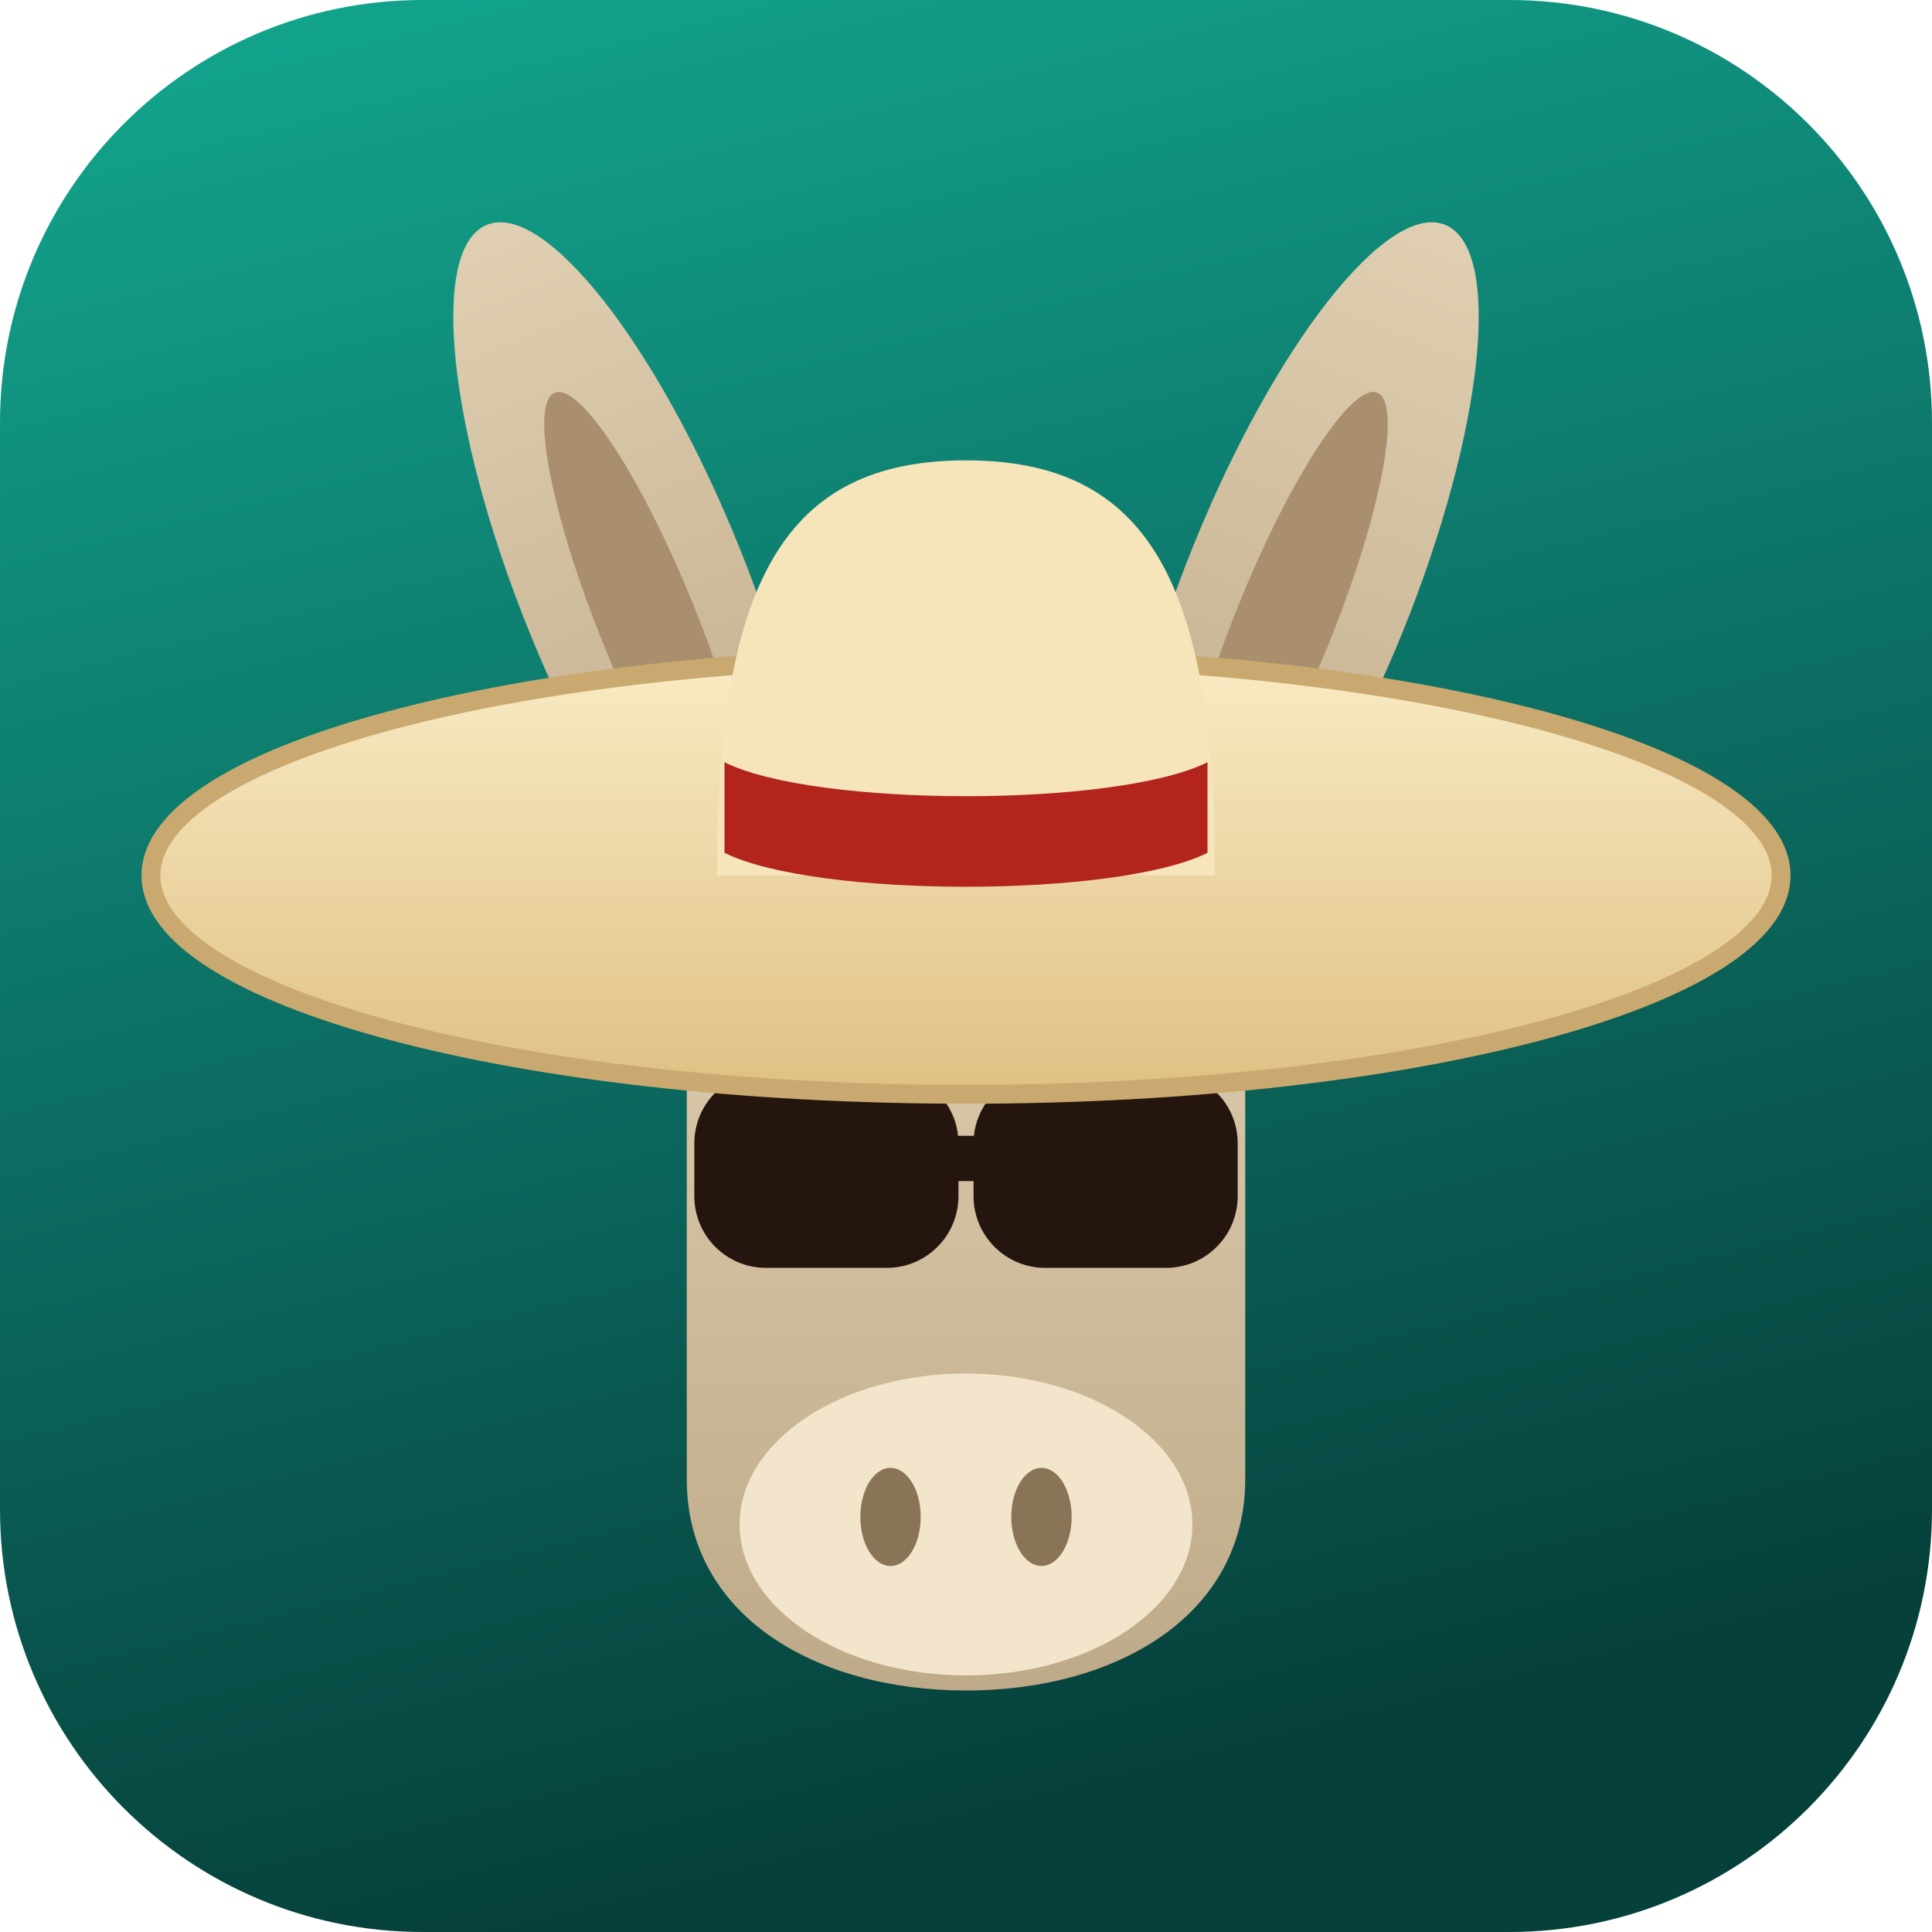
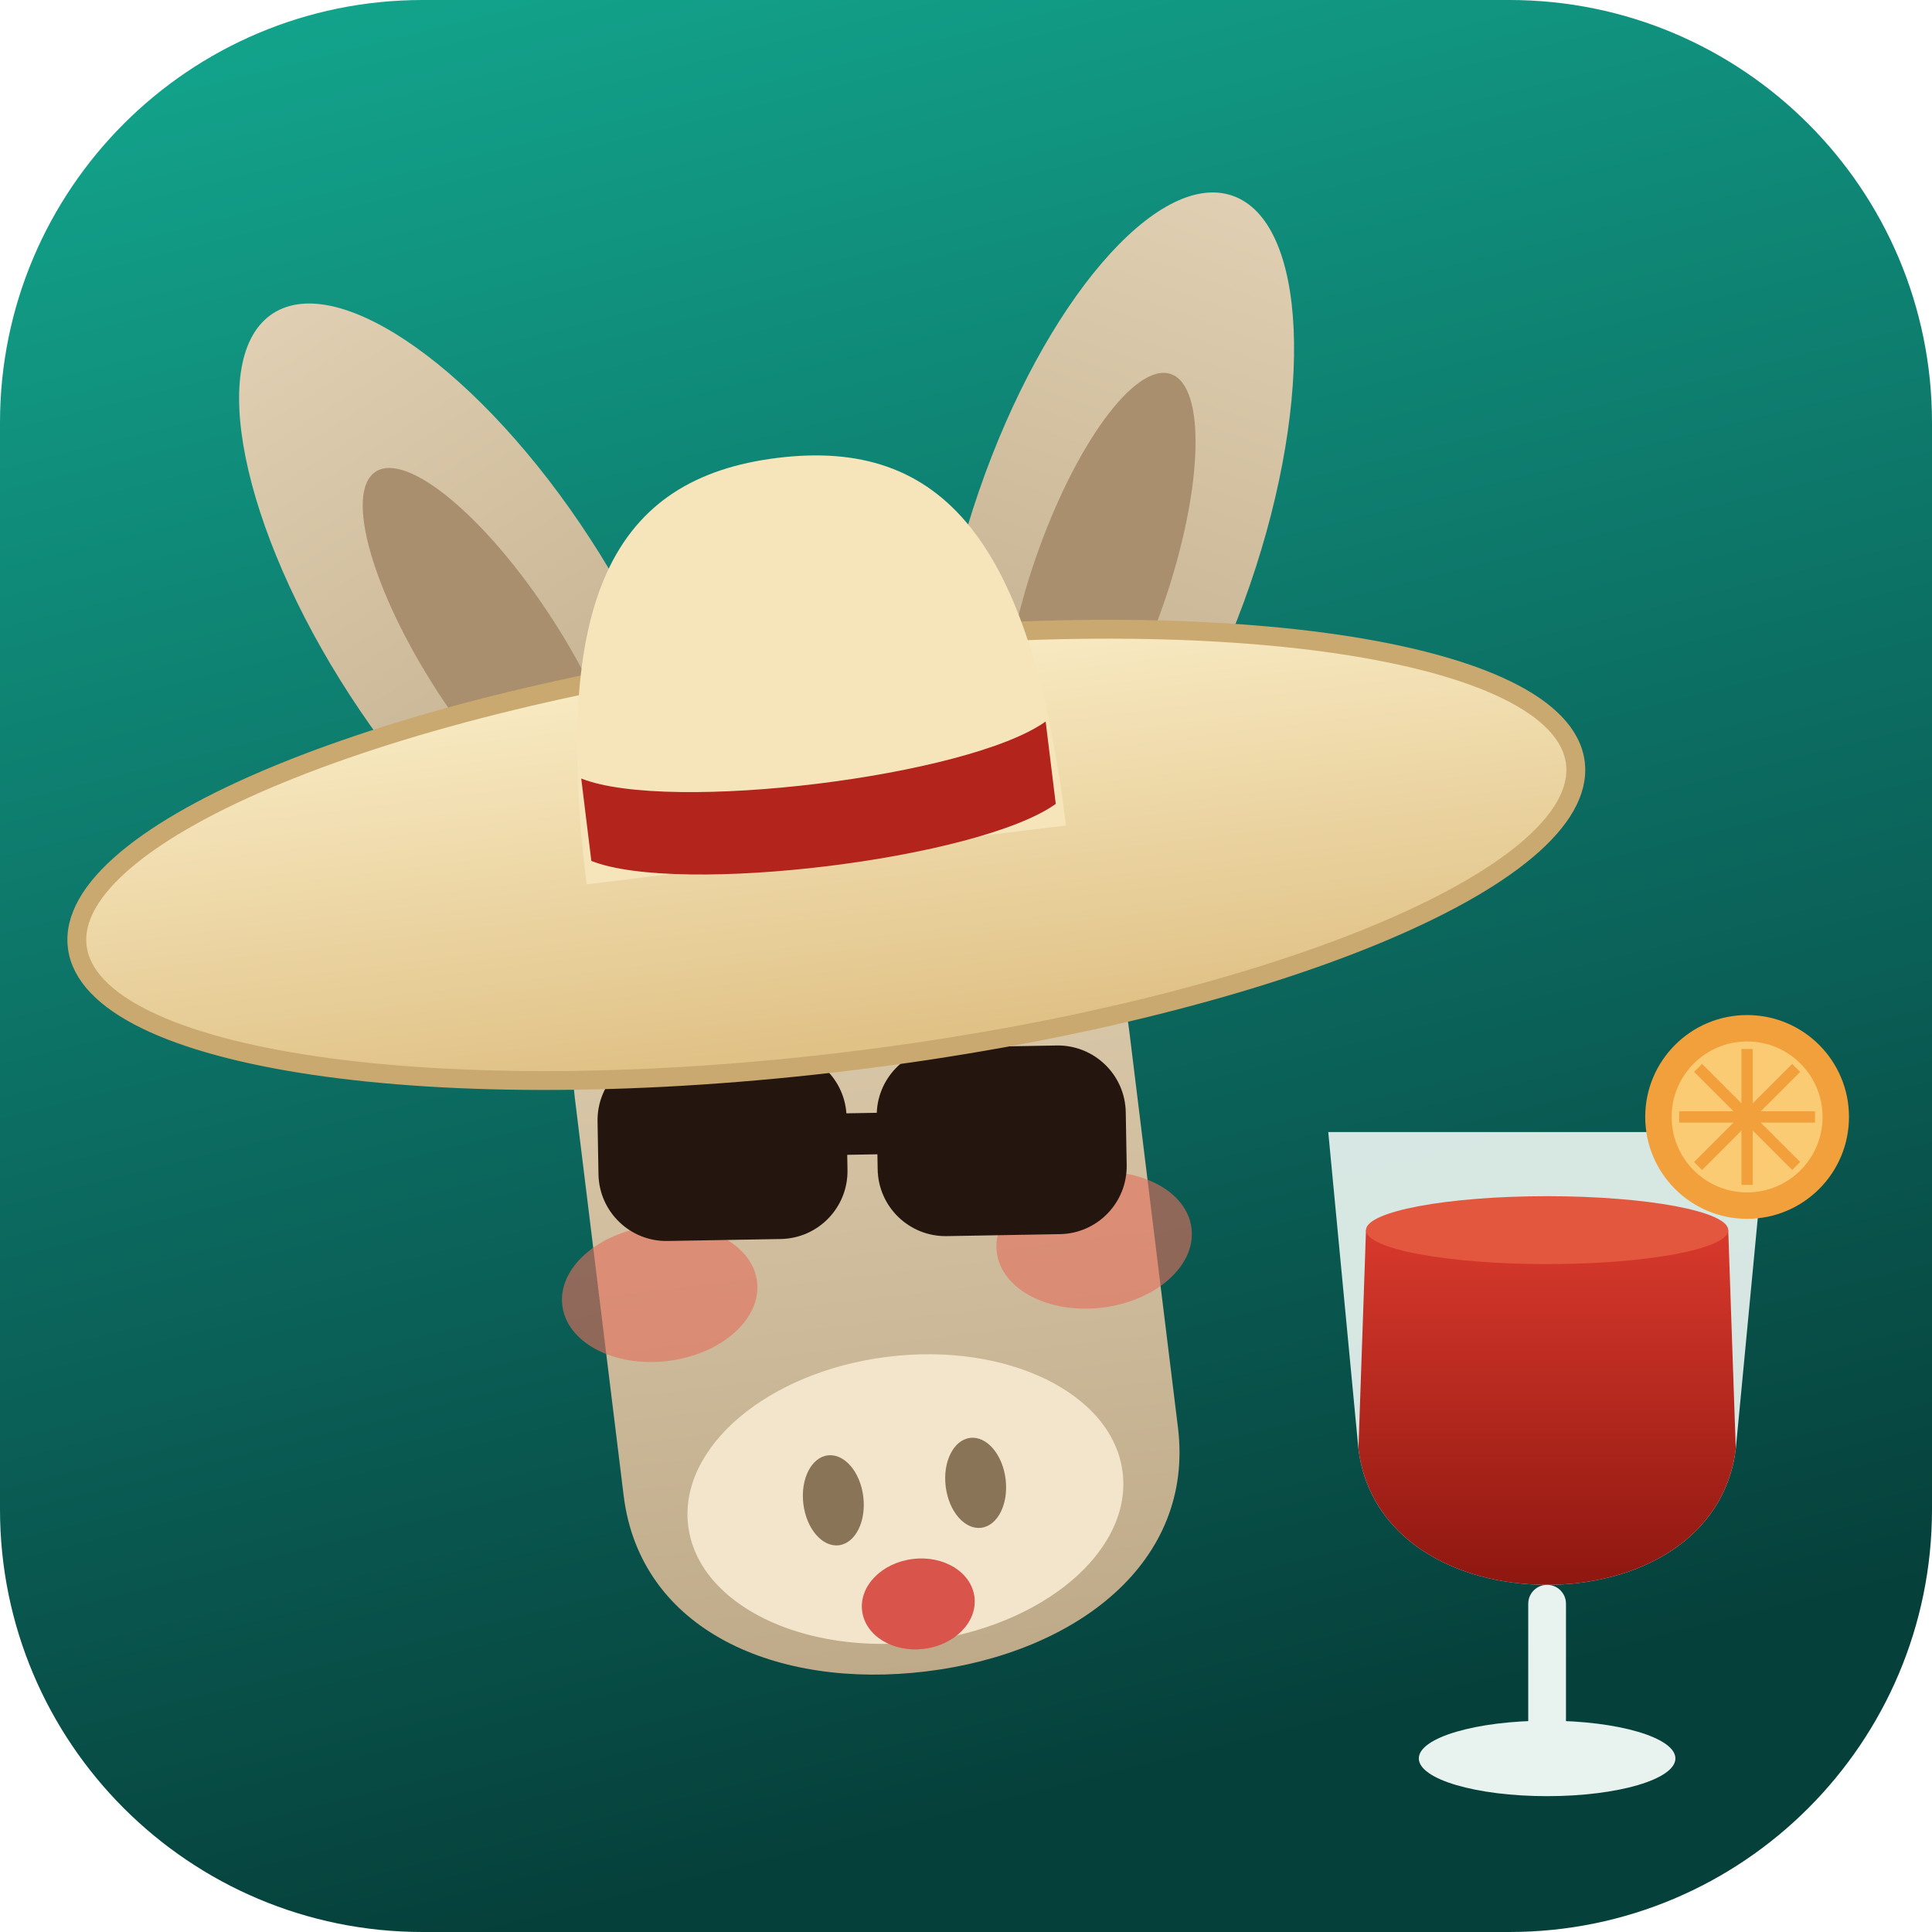
<svg xmlns="http://www.w3.org/2000/svg" width="512" height="512" viewBox="0 0 512 512" role="img" aria-label="Fiesta Siesta">
  <defs>
    <clipPath id="r">
      <rect x="0" y="0" width="512" height="512" rx="112" />
    </clipPath>
    <linearGradient id="sky" x1="0" y1="0" x2="0.25" y2="1">
      <stop offset="0%" stop-color="#13A88F" />
      <stop offset="55%" stop-color="#0C6E63" />
      <stop offset="100%" stop-color="#06403B" />
    </linearGradient>
    <linearGradient id="straw" x1="0" y1="0" x2="0" y2="1">
      <stop offset="0%" stop-color="#F9EBC4" />
      <stop offset="100%" stop-color="#DFC084" />
    </linearGradient>
    <linearGradient id="fur" x1="0" y1="0" x2="0" y2="1">
      <stop offset="0%" stop-color="#E0CFB2" />
      <stop offset="100%" stop-color="#BEAA88" />
    </linearGradient>
+     <linearGradient id="vino" x1="0" y1="0" x2="0" y2="1">
+       <stop offset="0%" stop-color="#D8392C" />
+       <stop offset="100%" stop-color="#8E1710" />
+     </linearGradient>
  </defs>
  <g clip-path="url(#r)">
    <rect width="512" height="512" fill="url(#sky)" />
-     <g fill="url(#fur)" transform="rotate(-22 168 156)">
-       <ellipse cx="168" cy="156" rx="30" ry="104" />
+     <g transform="rotate(-7 228 300)">
+       <g fill="url(#fur)" transform="rotate(-26 142 152)">
+         <ellipse cx="142" cy="152" rx="38" ry="96" />
+       </g>
+       <g fill="#A98F6E" transform="rotate(-26 142 152)">
+         <ellipse cx="142" cy="164" rx="18" ry="58" />
+       </g>
+       <g fill="url(#fur)" transform="rotate(26 314 152)">
+         <ellipse cx="314" cy="152" rx="38" ry="96" />
+       </g>
+       <g fill="#A98F6E" transform="rotate(26 314 152)">
+         <ellipse cx="314" cy="164" rx="18" ry="58" />
+       </g>
+       <path d="M154 282 C154 244 188 220 228 220 C268 220 302 244 302 282 L302 388 C302 424 268 444 228 444 C188 444 154 424 154 388 Z" fill="url(#fur)" />
+       <ellipse cx="170" cy="336" rx="26" ry="18" fill="#E2705E" opacity="0.62" />
+       <ellipse cx="286" cy="336" rx="26" ry="18" fill="#E2705E" opacity="0.62" />
+       <ellipse cx="228" cy="398" rx="58" ry="38" fill="#F2E5CB" />
+       <ellipse cx="209" cy="396" rx="8" ry="12" fill="#8A7458" />
+       <ellipse cx="247" cy="396" rx="8" ry="12" fill="#8A7458" />
+       <ellipse cx="228" cy="426" rx="15" ry="12" fill="#D9544A" />
+       <g fill="#25150F" transform="rotate(6 228 304)">
+         <rect x="158" y="278" width="66" height="50" rx="18" />
+         <rect x="232" y="278" width="66" height="50" rx="18" />
+         <rect x="218" y="295" width="20" height="11" rx="5" />
+       </g>
+       <ellipse cx="228" cy="226" rx="200" ry="55" fill="url(#straw)" />
+       <ellipse cx="228" cy="226" rx="200" ry="55" fill="none" stroke="#C9A96F" stroke-width="5" />
+       <path d="M164 226 C164 150 184 120 228 120 C272 120 292 150 292 226 Z" fill="#F6E4BB" />
+       <path d="M166 198 C188 210 268 210 290 198 L290 220 C268 232 188 232 166 220 Z" fill="#B3241D" />
    </g>
-     <g fill="#A98F6E" transform="rotate(-22 168 156)">
-       <ellipse cx="168" cy="166" rx="13" ry="66" />
+     <g>
+       <path d="M352 300 L468 300 L460 384 C457 408 434 420 410 420 C386 420 363 408 360 384 Z" fill="#E8F3EF" opacity="0.92" />
+       <path d="M362 326 L458 326 L460 384 C457 408 434 420 410 420 C386 420 363 408 360 384 Z" fill="url(#vino)" />
+       <ellipse cx="410" cy="326" rx="48" ry="9" fill="#E4573F" />
+       <rect x="405" y="420" width="10" height="42" rx="5" fill="#E8F3EF" />
+       <ellipse cx="410" cy="466" rx="34" ry="10" fill="#E8F3EF" />
+       <circle cx="463" cy="296" r="27" fill="#F2A03B" />
+       <circle cx="463" cy="296" r="20" fill="#FBCB74" />
+       <g stroke="#F2A03B" stroke-width="3">
+         <line x1="463" y1="278" x2="463" y2="314" />
+         <line x1="445" y1="296" x2="481" y2="296" />
+         <line x1="450" y1="283" x2="476" y2="309" />
+         <line x1="476" y1="283" x2="450" y2="309" />
+       </g>
    </g>
-     <g fill="url(#fur)" transform="rotate(22 344 156)">
-       <ellipse cx="344" cy="156" rx="30" ry="104" />
-     </g>
-     <g fill="#A98F6E" transform="rotate(22 344 156)">
-       <ellipse cx="344" cy="166" rx="13" ry="66" />
-     </g>
-     <path d="M182 286 C182 250 214 226 256 226 C298 226 330 250 330 286 L330 392 C330 428 296 448 256 448 C216 448 182 428 182 392 Z" fill="url(#fur)" />
-     <ellipse cx="256" cy="404" rx="60" ry="40" fill="#F2E5CB" />
-     <ellipse cx="236" cy="402" rx="8" ry="13" fill="#8A7458" />
-     <ellipse cx="276" cy="402" rx="8" ry="13" fill="#8A7458" />
-     <g fill="#25150F">
-       <rect x="184" y="284" width="70" height="52" rx="19" />
-       <rect x="258" y="284" width="70" height="52" rx="19" />
-       <rect x="246" y="301" width="20" height="12" rx="6" />
-     </g>
-     <ellipse cx="256" cy="232" rx="216" ry="58" fill="url(#straw)" />
-     <ellipse cx="256" cy="232" rx="216" ry="58" fill="none" stroke="#C9A96F" stroke-width="5" />
-     <path d="M190 232 C190 154 208 122 256 122 C304 122 322 154 322 232 Z" fill="#F6E4BB" />
-     <path d="M192 202 C216 214 296 214 320 202 L320 226 C296 238 216 238 192 226 Z" fill="#B3241D" />
  </g>
</svg>
